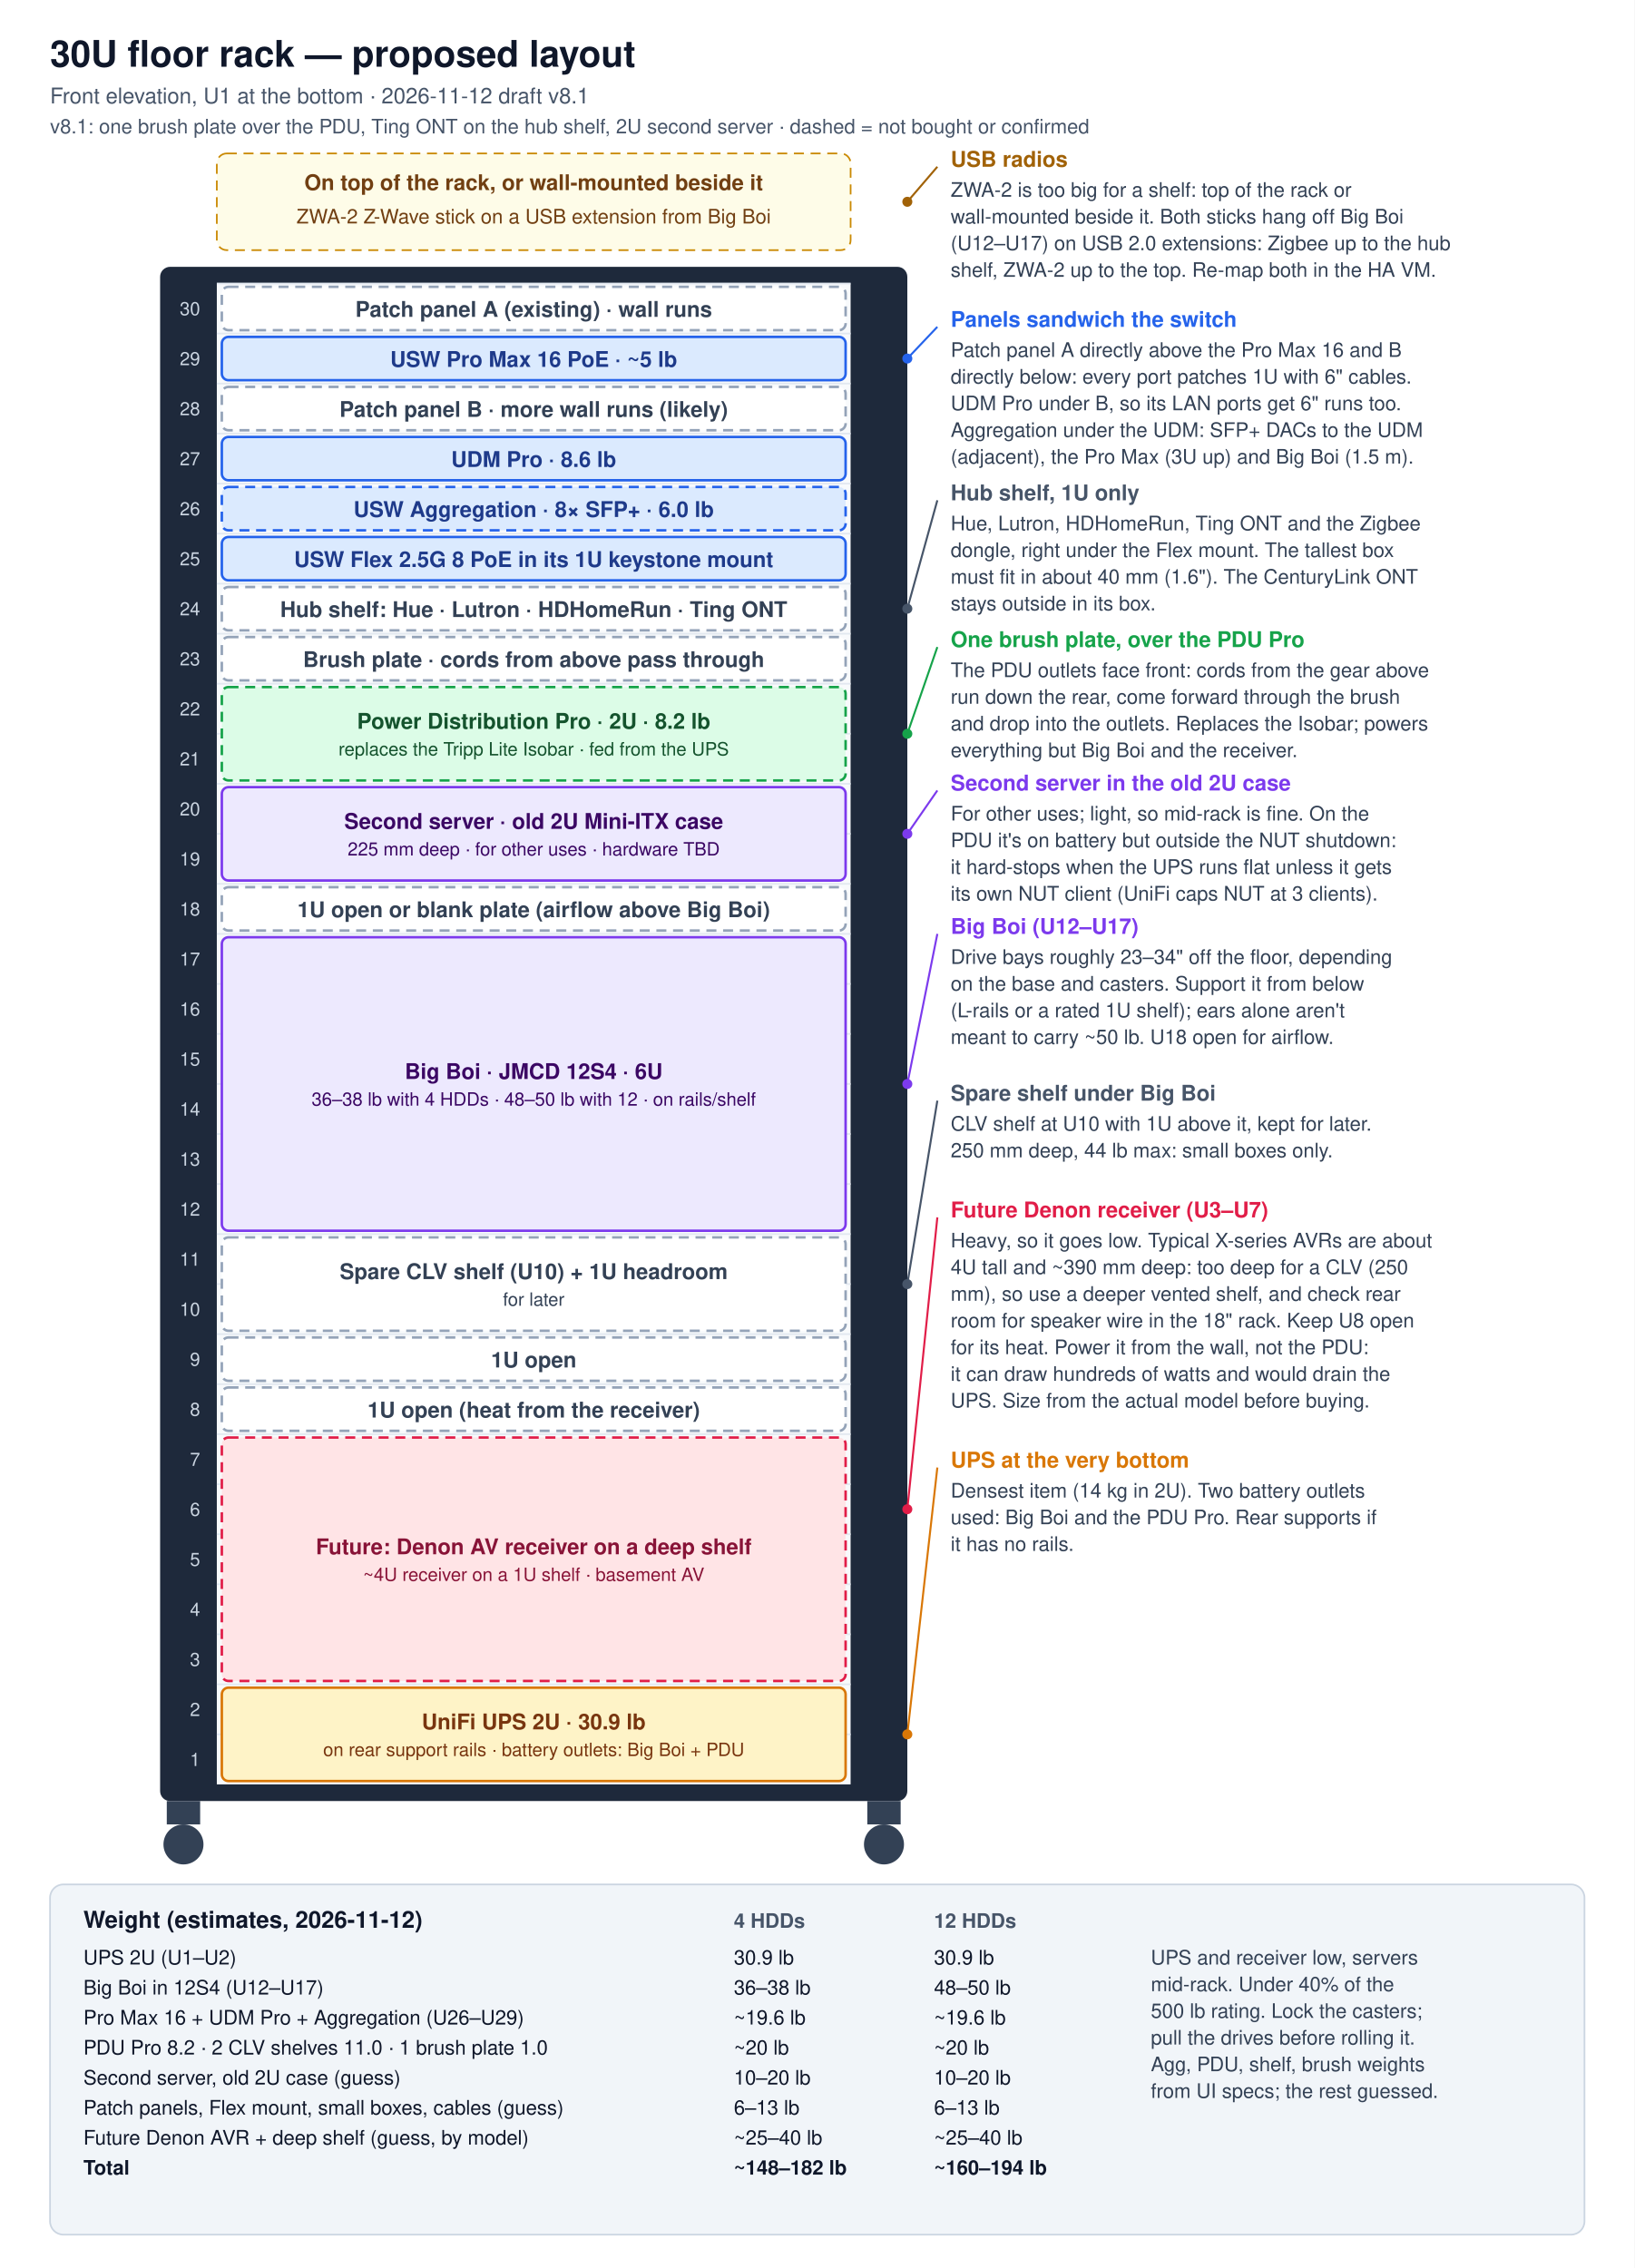
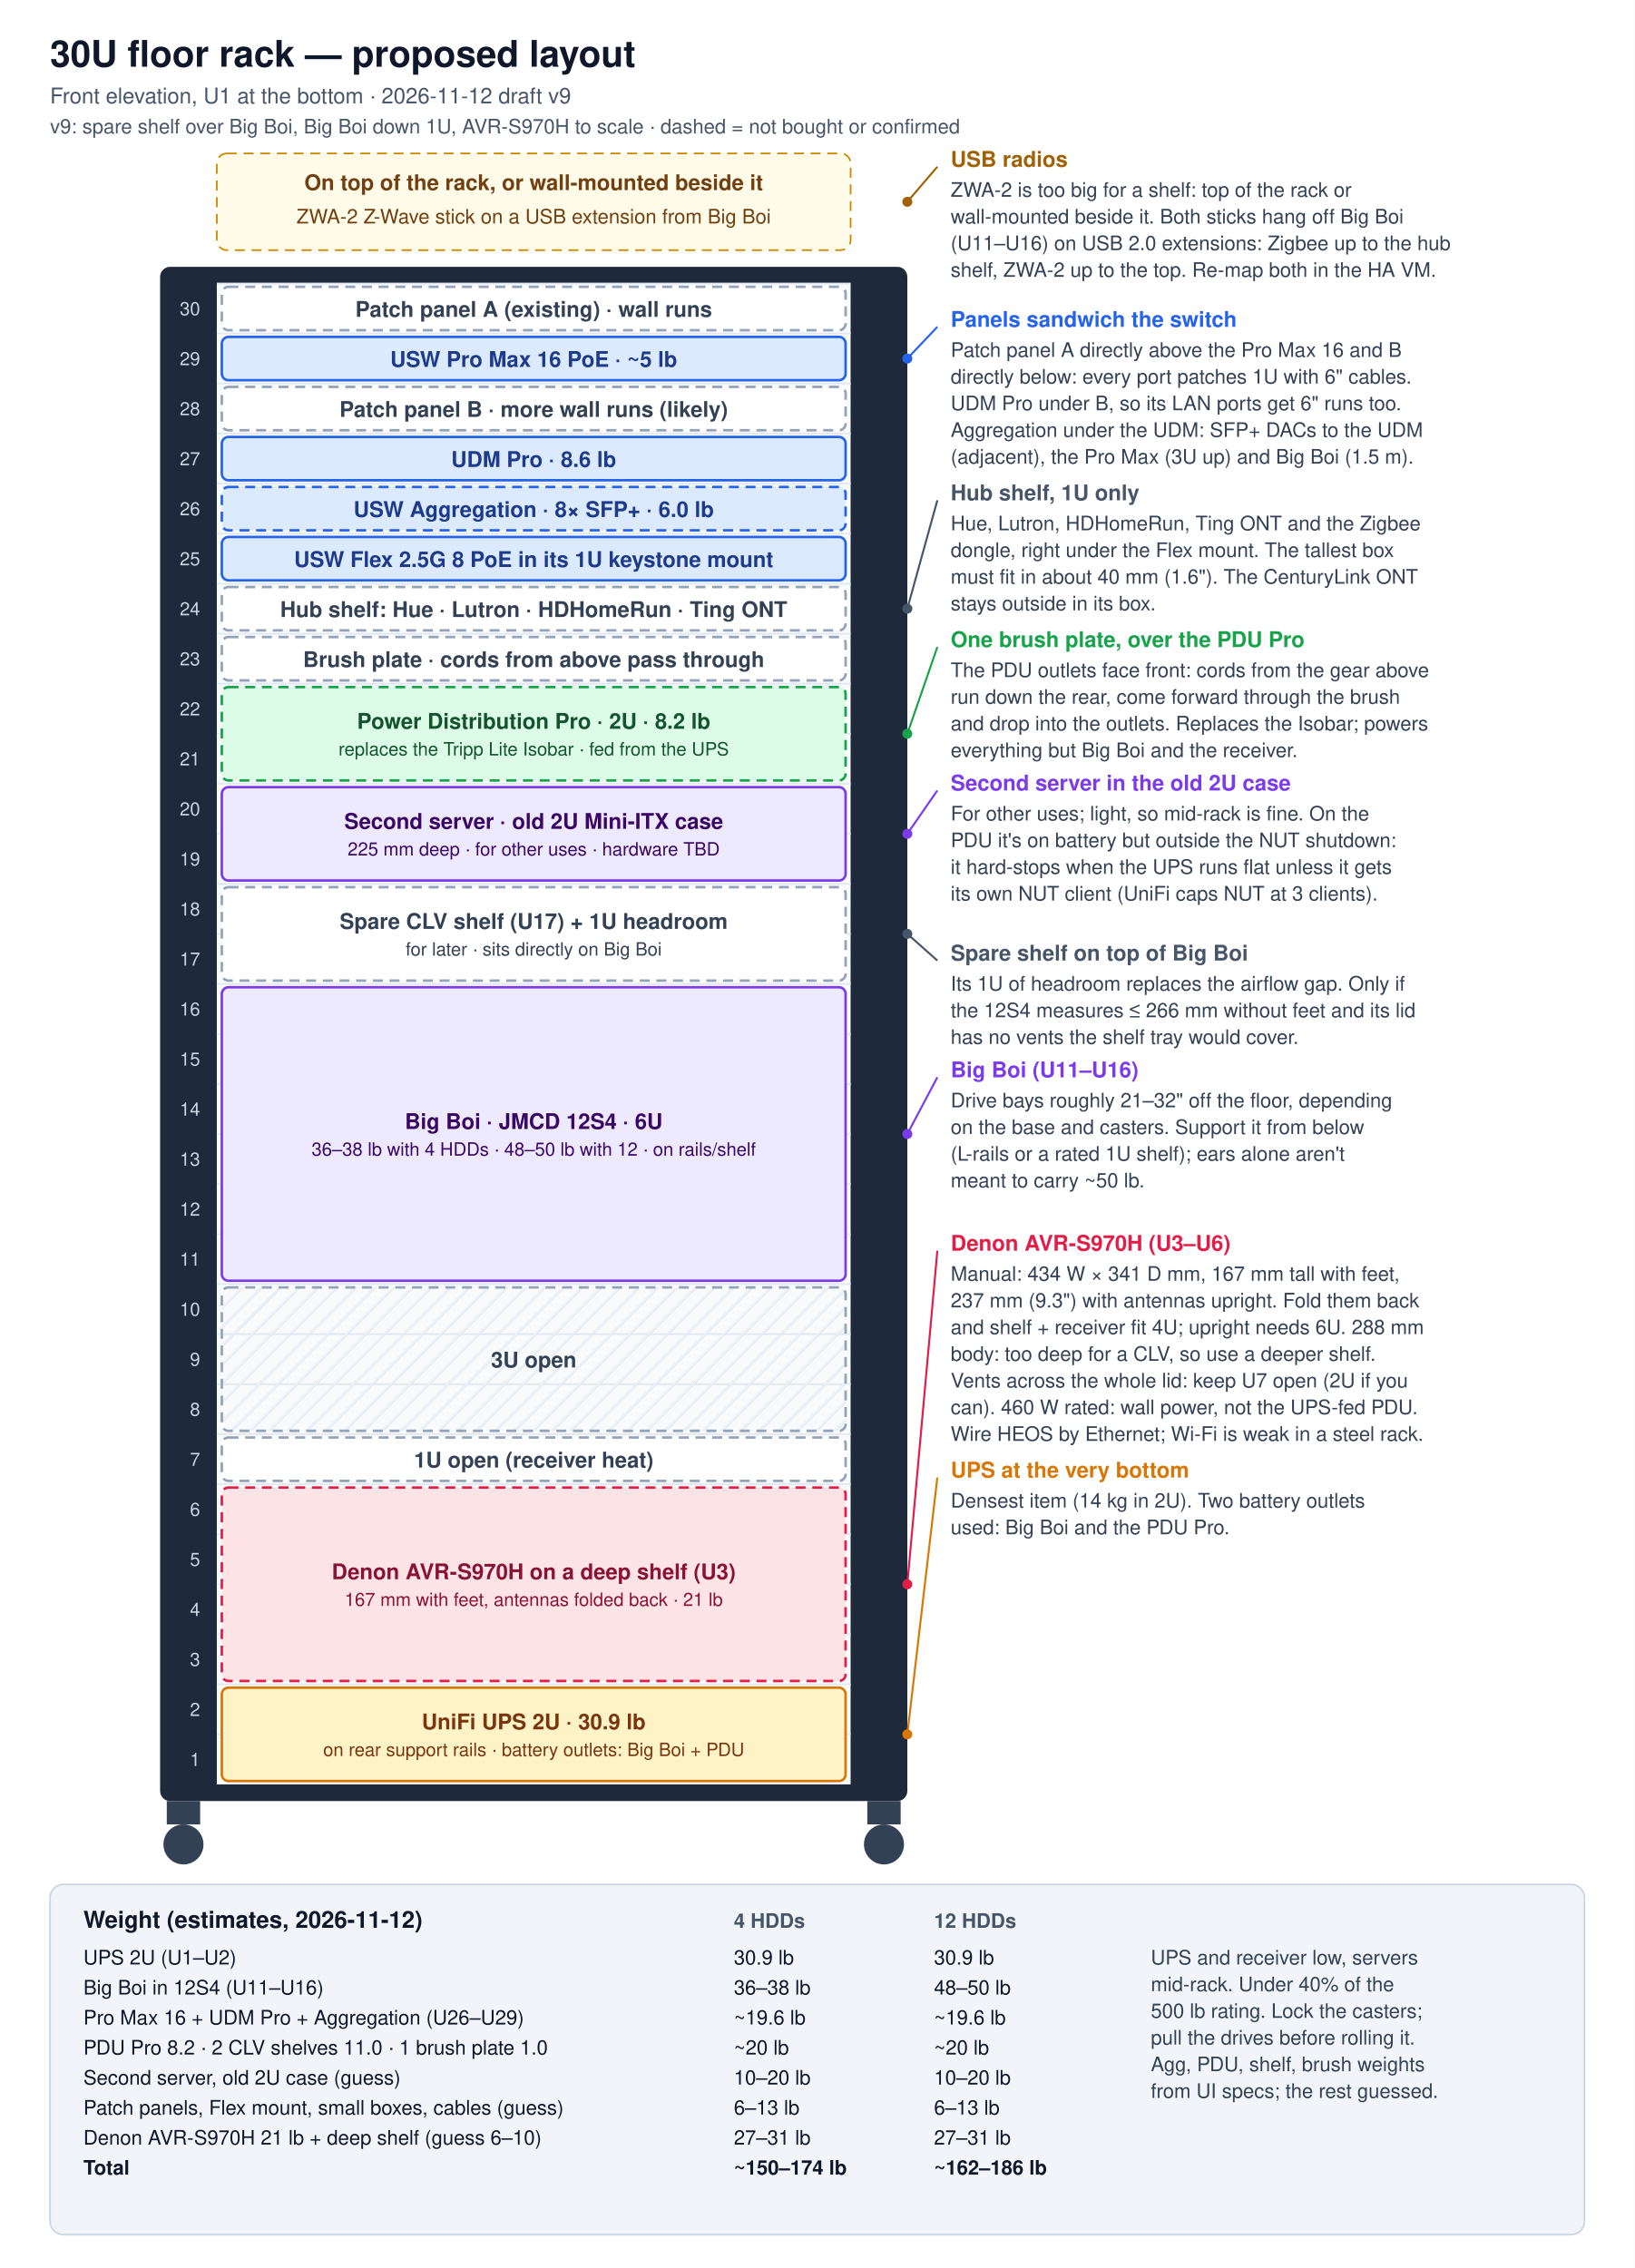
<svg xmlns="http://www.w3.org/2000/svg" viewBox="0 0 980 1360" width="980" height="1360" font-family="-apple-system, system-ui, Segoe UI, Helvetica, Arial, sans-serif">
  <defs>
    <pattern id="hatch" width="8" height="8" patternUnits="userSpaceOnUse" patternTransform="rotate(45)">
      <line x1="0" y1="0" x2="0" y2="8" stroke="#e2e8f0" stroke-width="3" />
    </pattern>
  </defs>
  <rect width="980" height="1360" fill="#ffffff" />
  <text x="30" y="40" font-size="22" font-weight="700" fill="#0f172a">30U floor rack — proposed layout</text>
-   <text x="30" y="62" font-size="13" fill="#475569">Front elevation, U1 at the bottom · 2026-11-12 draft v8.1</text>
-   <text x="30" y="80" font-size="12" fill="#475569">v8.1: one brush plate over the PDU, Ting ONT on the hub shelf, 2U second server · dashed = not bought or confirmed</text>
+   <text x="30" y="62" font-size="13" fill="#475569">Front elevation, U1 at the bottom · 2026-11-12 draft v9</text>
+   <text x="30" y="80" font-size="12" fill="#475569">v9: spare shelf over Big Boi, Big Boi down 1U, AVR-S970H to scale · dashed = not bought or confirmed</text>
  <rect x="130" y="92" width="380" height="58" rx="6" fill="#fefce8" stroke="#ca8a04" stroke-dasharray="6 4" />
  <text x="320" y="114" font-size="13" font-weight="700" fill="#713f12" text-anchor="middle">On top of the rack, or wall-mounted beside it</text>
  <text x="320" y="134" font-size="12" fill="#713f12" text-anchor="middle">ZWA-2 Z-Wave stick on a USB extension from Big Boi</text>
  <rect x="96" y="160" width="448" height="920" rx="6" fill="#1e293b" />
  <rect x="130" y="170" width="380" height="900" fill="#f8fafc" />
  <text x="120" y="1059" font-size="11" fill="#cbd5e1" text-anchor="end">1</text>
  <line x1="130" y1="1040" x2="510" y2="1040" stroke="#e2e8f0" />
  <text x="120" y="1029" font-size="11" fill="#cbd5e1" text-anchor="end">2</text>
  <line x1="130" y1="1010" x2="510" y2="1010" stroke="#e2e8f0" />
  <text x="120" y="999" font-size="11" fill="#cbd5e1" text-anchor="end">3</text>
  <line x1="130" y1="980" x2="510" y2="980" stroke="#e2e8f0" />
  <text x="120" y="969" font-size="11" fill="#cbd5e1" text-anchor="end">4</text>
  <line x1="130" y1="950" x2="510" y2="950" stroke="#e2e8f0" />
  <text x="120" y="939" font-size="11" fill="#cbd5e1" text-anchor="end">5</text>
  <line x1="130" y1="920" x2="510" y2="920" stroke="#e2e8f0" />
  <text x="120" y="909" font-size="11" fill="#cbd5e1" text-anchor="end">6</text>
  <line x1="130" y1="890" x2="510" y2="890" stroke="#e2e8f0" />
  <text x="120" y="879" font-size="11" fill="#cbd5e1" text-anchor="end">7</text>
  <line x1="130" y1="860" x2="510" y2="860" stroke="#e2e8f0" />
  <text x="120" y="849" font-size="11" fill="#cbd5e1" text-anchor="end">8</text>
  <line x1="130" y1="830" x2="510" y2="830" stroke="#e2e8f0" />
  <text x="120" y="819" font-size="11" fill="#cbd5e1" text-anchor="end">9</text>
  <line x1="130" y1="800" x2="510" y2="800" stroke="#e2e8f0" />
  <text x="120" y="789" font-size="11" fill="#cbd5e1" text-anchor="end">10</text>
  <line x1="130" y1="770" x2="510" y2="770" stroke="#e2e8f0" />
  <text x="120" y="759" font-size="11" fill="#cbd5e1" text-anchor="end">11</text>
  <line x1="130" y1="740" x2="510" y2="740" stroke="#e2e8f0" />
  <text x="120" y="729" font-size="11" fill="#cbd5e1" text-anchor="end">12</text>
  <line x1="130" y1="710" x2="510" y2="710" stroke="#e2e8f0" />
  <text x="120" y="699" font-size="11" fill="#cbd5e1" text-anchor="end">13</text>
  <line x1="130" y1="680" x2="510" y2="680" stroke="#e2e8f0" />
  <text x="120" y="669" font-size="11" fill="#cbd5e1" text-anchor="end">14</text>
  <line x1="130" y1="650" x2="510" y2="650" stroke="#e2e8f0" />
  <text x="120" y="639" font-size="11" fill="#cbd5e1" text-anchor="end">15</text>
  <line x1="130" y1="620" x2="510" y2="620" stroke="#e2e8f0" />
  <text x="120" y="609" font-size="11" fill="#cbd5e1" text-anchor="end">16</text>
  <line x1="130" y1="590" x2="510" y2="590" stroke="#e2e8f0" />
  <text x="120" y="579" font-size="11" fill="#cbd5e1" text-anchor="end">17</text>
  <line x1="130" y1="560" x2="510" y2="560" stroke="#e2e8f0" />
  <text x="120" y="549" font-size="11" fill="#cbd5e1" text-anchor="end">18</text>
  <line x1="130" y1="530" x2="510" y2="530" stroke="#e2e8f0" />
  <text x="120" y="519" font-size="11" fill="#cbd5e1" text-anchor="end">19</text>
  <line x1="130" y1="500" x2="510" y2="500" stroke="#e2e8f0" />
  <text x="120" y="489" font-size="11" fill="#cbd5e1" text-anchor="end">20</text>
  <line x1="130" y1="470" x2="510" y2="470" stroke="#e2e8f0" />
  <text x="120" y="459" font-size="11" fill="#cbd5e1" text-anchor="end">21</text>
  <line x1="130" y1="440" x2="510" y2="440" stroke="#e2e8f0" />
  <text x="120" y="429" font-size="11" fill="#cbd5e1" text-anchor="end">22</text>
  <line x1="130" y1="410" x2="510" y2="410" stroke="#e2e8f0" />
  <text x="120" y="399" font-size="11" fill="#cbd5e1" text-anchor="end">23</text>
  <line x1="130" y1="380" x2="510" y2="380" stroke="#e2e8f0" />
  <text x="120" y="369" font-size="11" fill="#cbd5e1" text-anchor="end">24</text>
  <line x1="130" y1="350" x2="510" y2="350" stroke="#e2e8f0" />
  <text x="120" y="339" font-size="11" fill="#cbd5e1" text-anchor="end">25</text>
  <line x1="130" y1="320" x2="510" y2="320" stroke="#e2e8f0" />
  <text x="120" y="309" font-size="11" fill="#cbd5e1" text-anchor="end">26</text>
  <line x1="130" y1="290" x2="510" y2="290" stroke="#e2e8f0" />
  <text x="120" y="279" font-size="11" fill="#cbd5e1" text-anchor="end">27</text>
  <line x1="130" y1="260" x2="510" y2="260" stroke="#e2e8f0" />
  <text x="120" y="249" font-size="11" fill="#cbd5e1" text-anchor="end">28</text>
  <line x1="130" y1="230" x2="510" y2="230" stroke="#e2e8f0" />
  <text x="120" y="219" font-size="11" fill="#cbd5e1" text-anchor="end">29</text>
  <line x1="130" y1="200" x2="510" y2="200" stroke="#e2e8f0" />
  <text x="120" y="189" font-size="11" fill="#cbd5e1" text-anchor="end">30</text>
  <line x1="130" y1="170" x2="510" y2="170" stroke="#e2e8f0" />
  <rect x="100" y="1080" width="20" height="14" fill="#334155" />
  <circle cx="110" cy="1106" r="12" fill="#334155" />
  <rect x="520" y="1080" width="20" height="14" fill="#334155" />
  <circle cx="530" cy="1106" r="12" fill="#334155" />
  <rect x="133" y="172" width="374" height="26" rx="4" fill="#ffffff" stroke="#94a3b8" stroke-width="1.5" stroke-dasharray="6 4" />
  <text x="320" y="190" font-size="13" font-weight="700" fill="#334155" text-anchor="middle">Patch panel A (existing)  ·  wall runs</text>
  <rect x="133" y="202" width="374" height="26" rx="4" fill="#dbeafe" stroke="#2563eb" stroke-width="1.5" />
  <text x="320" y="220" font-size="13" font-weight="700" fill="#1e3a8a" text-anchor="middle">USW Pro Max 16 PoE  ·  ~5 lb</text>
  <rect x="133" y="232" width="374" height="26" rx="4" fill="#ffffff" stroke="#94a3b8" stroke-width="1.5" stroke-dasharray="6 4" />
  <text x="320" y="250" font-size="13" font-weight="700" fill="#334155" text-anchor="middle">Patch panel B  ·  more wall runs (likely)</text>
  <rect x="133" y="262" width="374" height="26" rx="4" fill="#dbeafe" stroke="#2563eb" stroke-width="1.5" />
  <text x="320" y="280" font-size="13" font-weight="700" fill="#1e3a8a" text-anchor="middle">UDM Pro  ·  8.6 lb</text>
  <rect x="133" y="292" width="374" height="26" rx="4" fill="#dbeafe" stroke="#2563eb" stroke-width="1.5" stroke-dasharray="6 4" />
  <text x="320" y="310" font-size="13" font-weight="700" fill="#1e3a8a" text-anchor="middle">USW Aggregation  ·  8× SFP+  ·  6.0 lb</text>
  <rect x="133" y="322" width="374" height="26" rx="4" fill="#dbeafe" stroke="#2563eb" stroke-width="1.5" />
  <text x="320" y="340" font-size="13" font-weight="700" fill="#1e3a8a" text-anchor="middle">USW Flex 2.5G 8 PoE in its 1U keystone mount</text>
  <rect x="133" y="352" width="374" height="26" rx="4" fill="#ffffff" stroke="#94a3b8" stroke-width="1.5" stroke-dasharray="6 4" />
  <text x="320" y="370" font-size="13" font-weight="700" fill="#334155" text-anchor="middle">Hub shelf: Hue · Lutron · HDHomeRun · Ting ONT</text>
  <rect x="133" y="382" width="374" height="26" rx="4" fill="#ffffff" stroke="#94a3b8" stroke-width="1.5" stroke-dasharray="6 4" />
  <text x="320" y="400" font-size="13" font-weight="700" fill="#334155" text-anchor="middle">Brush plate  ·  cords from above pass through</text>
  <rect x="133" y="412" width="374" height="56" rx="4" fill="#dcfce7" stroke="#16a34a" stroke-width="1.5" stroke-dasharray="6 4" />
  <text x="320" y="437" font-size="13" font-weight="700" fill="#14532d" text-anchor="middle">Power Distribution Pro  ·  2U  ·  8.2 lb</text>
  <text x="320" y="453" font-size="11" fill="#14532d" text-anchor="middle">replaces the Tripp Lite Isobar · fed from the UPS</text>
  <rect x="133" y="472" width="374" height="56" rx="4" fill="#ede9fe" stroke="#7c3aed" stroke-width="1.5" />
  <text x="320" y="497" font-size="13" font-weight="700" fill="#3b0764" text-anchor="middle">Second server · old 2U Mini-ITX case</text>
  <text x="320" y="513" font-size="11" fill="#3b0764" text-anchor="middle">225 mm deep · for other uses · hardware TBD</text>
-   <rect x="133" y="532" width="374" height="26" rx="4" fill="#ffffff" stroke="#94a3b8" stroke-width="1.5" stroke-dasharray="6 4" />
-   <text x="320" y="550" font-size="13" font-weight="700" fill="#334155" text-anchor="middle">1U open or blank plate (airflow above Big Boi)</text>
-   <rect x="133" y="562" width="374" height="176" rx="4" fill="#ede9fe" stroke="#7c3aed" stroke-width="1.5" />
-   <text x="320" y="647" font-size="13" font-weight="700" fill="#3b0764" text-anchor="middle">Big Boi · JMCD 12S4 · 6U</text>
-   <text x="320" y="663" font-size="11" fill="#3b0764" text-anchor="middle">36–38 lb with 4 HDDs · 48–50 lb with 12 · on rails/shelf</text>
-   <rect x="133" y="742" width="374" height="56" rx="4" fill="#ffffff" stroke="#94a3b8" stroke-width="1.5" stroke-dasharray="6 4" />
-   <text x="320" y="767" font-size="13" font-weight="700" fill="#334155" text-anchor="middle">Spare CLV shelf (U10) + 1U headroom</text>
-   <text x="320" y="783" font-size="11" fill="#334155" text-anchor="middle">for later</text>
-   <rect x="133" y="802" width="374" height="26" rx="4" fill="#ffffff" stroke="#94a3b8" stroke-width="1.5" stroke-dasharray="6 4" />
-   <text x="320" y="820" font-size="13" font-weight="700" fill="#334155" text-anchor="middle">1U open</text>
-   <rect x="133" y="832" width="374" height="26" rx="4" fill="#ffffff" stroke="#94a3b8" stroke-width="1.5" stroke-dasharray="6 4" />
-   <text x="320" y="850" font-size="13" font-weight="700" fill="#334155" text-anchor="middle">1U open (heat from the receiver)</text>
-   <rect x="133" y="862" width="374" height="146" rx="4" fill="#ffe4e6" stroke="#e11d48" stroke-width="1.5" stroke-dasharray="6 4" />
-   <text x="320" y="932" font-size="13" font-weight="700" fill="#881337" text-anchor="middle">Future: Denon AV receiver on a deep shelf</text>
-   <text x="320" y="948" font-size="11" fill="#881337" text-anchor="middle">~4U receiver on a 1U shelf · basement AV</text>
+   <rect x="133" y="532" width="374" height="56" rx="4" fill="#ffffff" stroke="#94a3b8" stroke-width="1.5" stroke-dasharray="6 4" />
+   <text x="320" y="557" font-size="13" font-weight="700" fill="#334155" text-anchor="middle">Spare CLV shelf (U17) + 1U headroom</text>
+   <text x="320" y="573" font-size="11" fill="#334155" text-anchor="middle">for later · sits directly on Big Boi</text>
+   <rect x="133" y="592" width="374" height="176" rx="4" fill="#ede9fe" stroke="#7c3aed" stroke-width="1.5" />
+   <text x="320" y="677" font-size="13" font-weight="700" fill="#3b0764" text-anchor="middle">Big Boi · JMCD 12S4 · 6U</text>
+   <text x="320" y="693" font-size="11" fill="#3b0764" text-anchor="middle">36–38 lb with 4 HDDs · 48–50 lb with 12 · on rails/shelf</text>
+   <rect x="133" y="772" width="374" height="86" rx="4" fill="url(#hatch)" stroke="#94a3b8" stroke-width="1.5" stroke-dasharray="6 4" />
+   <text x="320" y="820" font-size="13" font-weight="700" fill="#334155" text-anchor="middle">3U open</text>
+   <rect x="133" y="862" width="374" height="26" rx="4" fill="#ffffff" stroke="#94a3b8" stroke-width="1.5" stroke-dasharray="6 4" />
+   <text x="320" y="880" font-size="13" font-weight="700" fill="#334155" text-anchor="middle">1U open (receiver heat)</text>
+   <rect x="133" y="892" width="374" height="116" rx="4" fill="#ffe4e6" stroke="#e11d48" stroke-width="1.5" stroke-dasharray="6 4" />
+   <text x="320" y="947" font-size="13" font-weight="700" fill="#881337" text-anchor="middle">Denon AVR-S970H on a deep shelf (U3)</text>
+   <text x="320" y="963" font-size="11" fill="#881337" text-anchor="middle">167 mm with feet, antennas folded back · 21 lb</text>
  <rect x="133" y="1012" width="374" height="56" rx="4" fill="#fef3c7" stroke="#d97706" stroke-width="1.5" />
  <text x="320" y="1037" font-size="13" font-weight="700" fill="#78350f" text-anchor="middle">UniFi UPS 2U  ·  30.9 lb</text>
  <text x="320" y="1053" font-size="11" fill="#78350f" text-anchor="middle">on rear support rails · battery outlets: Big Boi + PDU</text>
  <line x1="544" y1="121" x2="562" y2="100" stroke="#a16207" stroke-width="1.2" />
  <circle cx="544" cy="121" r="3" fill="#a16207" />
  <text x="570" y="100" font-size="13" font-weight="700" fill="#a16207">USB radios</text>
  <text x="570" y="118" font-size="12" fill="#334155">ZWA-2 is too big for a shelf: top of the rack or</text>
  <text x="570" y="134" font-size="12" fill="#334155">wall-mounted beside it. Both sticks hang off Big Boi</text>
-   <text x="570" y="150" font-size="12" fill="#334155">(U12–U17) on USB 2.0 extensions: Zigbee up to the hub</text>
+   <text x="570" y="150" font-size="12" fill="#334155">(U11–U16) on USB 2.0 extensions: Zigbee up to the hub</text>
  <text x="570" y="166" font-size="12" fill="#334155">shelf, ZWA-2 up to the top. Re-map both in the HA VM.</text>
  <line x1="544" y1="215" x2="562" y2="196" stroke="#2563eb" stroke-width="1.2" />
  <circle cx="544" cy="215" r="3" fill="#2563eb" />
  <text x="570" y="196" font-size="13" font-weight="700" fill="#2563eb">Panels sandwich the switch</text>
  <text x="570" y="214" font-size="12" fill="#334155">Patch panel A directly above the Pro Max 16 and B</text>
  <text x="570" y="230" font-size="12" fill="#334155">directly below: every port patches 1U with 6" cables.</text>
  <text x="570" y="246" font-size="12" fill="#334155">UDM Pro under B, so its LAN ports get 6" runs too.</text>
  <text x="570" y="262" font-size="12" fill="#334155">Aggregation under the UDM: SFP+ DACs to the UDM</text>
  <text x="570" y="278" font-size="12" fill="#334155">(adjacent), the Pro Max (3U up) and Big Boi (1.5 m).</text>
  <line x1="544" y1="365" x2="562" y2="300" stroke="#475569" stroke-width="1.2" />
  <circle cx="544" cy="365" r="3" fill="#475569" />
  <text x="570" y="300" font-size="13" font-weight="700" fill="#475569">Hub shelf, 1U only</text>
  <text x="570" y="318" font-size="12" fill="#334155">Hue, Lutron, HDHomeRun, Ting ONT and the Zigbee</text>
  <text x="570" y="334" font-size="12" fill="#334155">dongle, right under the Flex mount. The tallest box</text>
  <text x="570" y="350" font-size="12" fill="#334155">must fit in about 40 mm (1.6"). The CenturyLink ONT</text>
  <text x="570" y="366" font-size="12" fill="#334155">stays outside in its box.</text>
  <line x1="544" y1="440" x2="562" y2="388" stroke="#16a34a" stroke-width="1.2" />
  <circle cx="544" cy="440" r="3" fill="#16a34a" />
  <text x="570" y="388" font-size="13" font-weight="700" fill="#16a34a">One brush plate, over the PDU Pro</text>
  <text x="570" y="406" font-size="12" fill="#334155">The PDU outlets face front: cords from the gear above</text>
  <text x="570" y="422" font-size="12" fill="#334155">run down the rear, come forward through the brush</text>
  <text x="570" y="438" font-size="12" fill="#334155">and drop into the outlets. Replaces the Isobar; powers</text>
  <text x="570" y="454" font-size="12" fill="#334155">everything but Big Boi and the receiver.</text>
  <line x1="544" y1="500" x2="562" y2="474" stroke="#7c3aed" stroke-width="1.2" />
  <circle cx="544" cy="500" r="3" fill="#7c3aed" />
  <text x="570" y="474" font-size="13" font-weight="700" fill="#7c3aed">Second server in the old 2U case</text>
  <text x="570" y="492" font-size="12" fill="#334155">For other uses; light, so mid-rack is fine. On the</text>
  <text x="570" y="508" font-size="12" fill="#334155">PDU it's on battery but outside the NUT shutdown:</text>
  <text x="570" y="524" font-size="12" fill="#334155">it hard-stops when the UPS runs flat unless it gets</text>
  <text x="570" y="540" font-size="12" fill="#334155">its own NUT client (UniFi caps NUT at 3 clients).</text>
-   <line x1="544" y1="650" x2="562" y2="560" stroke="#7c3aed" stroke-width="1.2" />
-   <circle cx="544" cy="650" r="3" fill="#7c3aed" />
-   <text x="570" y="560" font-size="13" font-weight="700" fill="#7c3aed">Big Boi (U12–U17)</text>
-   <text x="570" y="578" font-size="12" fill="#334155">Drive bays roughly 23–34" off the floor, depending</text>
-   <text x="570" y="594" font-size="12" fill="#334155">on the base and casters. Support it from below</text>
-   <text x="570" y="610" font-size="12" fill="#334155">(L-rails or a rated 1U shelf); ears alone aren't</text>
-   <text x="570" y="626" font-size="12" fill="#334155">meant to carry ~50 lb. U18 open for airflow.</text>
-   <line x1="544" y1="770" x2="562" y2="660" stroke="#475569" stroke-width="1.2" />
-   <circle cx="544" cy="770" r="3" fill="#475569" />
-   <text x="570" y="660" font-size="13" font-weight="700" fill="#475569">Spare shelf under Big Boi</text>
-   <text x="570" y="678" font-size="12" fill="#334155">CLV shelf at U10 with 1U above it, kept for later.</text>
-   <text x="570" y="694" font-size="12" fill="#334155">250 mm deep, 44 lb max: small boxes only.</text>
-   <line x1="544" y1="905" x2="562" y2="730" stroke="#e11d48" stroke-width="1.2" />
-   <circle cx="544" cy="905" r="3" fill="#e11d48" />
-   <text x="570" y="730" font-size="13" font-weight="700" fill="#e11d48">Future Denon receiver (U3–U7)</text>
-   <text x="570" y="748" font-size="12" fill="#334155">Heavy, so it goes low. Typical X-series AVRs are about</text>
-   <text x="570" y="764" font-size="12" fill="#334155">4U tall and ~390 mm deep: too deep for a CLV (250</text>
-   <text x="570" y="780" font-size="12" fill="#334155">mm), so use a deeper vented shelf, and check rear</text>
-   <text x="570" y="796" font-size="12" fill="#334155">room for speaker wire in the 18" rack. Keep U8 open</text>
-   <text x="570" y="812" font-size="12" fill="#334155">for its heat. Power it from the wall, not the PDU:</text>
-   <text x="570" y="828" font-size="12" fill="#334155">it can draw hundreds of watts and would drain the</text>
-   <text x="570" y="844" font-size="12" fill="#334155">UPS. Size from the actual model before buying.</text>
-   <line x1="544" y1="1040" x2="562" y2="880" stroke="#d97706" stroke-width="1.2" />
+   <line x1="544" y1="560" x2="562" y2="576" stroke="#475569" stroke-width="1.2" />
+   <circle cx="544" cy="560" r="3" fill="#475569" />
+   <text x="570" y="576" font-size="13" font-weight="700" fill="#475569">Spare shelf on top of Big Boi</text>
+   <text x="570" y="594" font-size="12" fill="#334155">Its 1U of headroom replaces the airflow gap. Only if</text>
+   <text x="570" y="610" font-size="12" fill="#334155">the 12S4 measures ≤ 266 mm without feet and its lid</text>
+   <text x="570" y="626" font-size="12" fill="#334155">has no vents the shelf tray would cover.</text>
+   <line x1="544" y1="680" x2="562" y2="646" stroke="#7c3aed" stroke-width="1.2" />
+   <circle cx="544" cy="680" r="3" fill="#7c3aed" />
+   <text x="570" y="646" font-size="13" font-weight="700" fill="#7c3aed">Big Boi (U11–U16)</text>
+   <text x="570" y="664" font-size="12" fill="#334155">Drive bays roughly 21–32" off the floor, depending</text>
+   <text x="570" y="680" font-size="12" fill="#334155">on the base and casters. Support it from below</text>
+   <text x="570" y="696" font-size="12" fill="#334155">(L-rails or a rated 1U shelf); ears alone aren't</text>
+   <text x="570" y="712" font-size="12" fill="#334155">meant to carry ~50 lb.</text>
+   <line x1="544" y1="950" x2="562" y2="750" stroke="#e11d48" stroke-width="1.2" />
+   <circle cx="544" cy="950" r="3" fill="#e11d48" />
+   <text x="570" y="750" font-size="13" font-weight="700" fill="#e11d48">Denon AVR-S970H (U3–U6)</text>
+   <text x="570" y="768" font-size="12" fill="#334155">Manual: 434 W × 341 D mm, 167 mm tall with feet,</text>
+   <text x="570" y="784" font-size="12" fill="#334155">237 mm (9.3") with antennas upright. Fold them back</text>
+   <text x="570" y="800" font-size="12" fill="#334155">and shelf + receiver fit 4U; upright needs 6U. 288 mm</text>
+   <text x="570" y="816" font-size="12" fill="#334155">body: too deep for a CLV, so use a deeper shelf.</text>
+   <text x="570" y="832" font-size="12" fill="#334155">Vents across the whole lid: keep U7 open (2U if you</text>
+   <text x="570" y="848" font-size="12" fill="#334155">can). 460 W rated: wall power, not the UPS-fed PDU.</text>
+   <text x="570" y="864" font-size="12" fill="#334155">Wire HEOS by Ethernet; Wi-Fi is weak in a steel rack.</text>
+   <line x1="544" y1="1040" x2="562" y2="886" stroke="#d97706" stroke-width="1.2" />
  <circle cx="544" cy="1040" r="3" fill="#d97706" />
-   <text x="570" y="880" font-size="13" font-weight="700" fill="#d97706">UPS at the very bottom</text>
-   <text x="570" y="898" font-size="12" fill="#334155">Densest item (14 kg in 2U). Two battery outlets</text>
-   <text x="570" y="914" font-size="12" fill="#334155">used: Big Boi and the PDU Pro. Rear supports if</text>
-   <text x="570" y="930" font-size="12" fill="#334155">it has no rails.</text>
+   <text x="570" y="886" font-size="13" font-weight="700" fill="#d97706">UPS at the very bottom</text>
+   <text x="570" y="904" font-size="12" fill="#334155">Densest item (14 kg in 2U). Two battery outlets</text>
+   <text x="570" y="920" font-size="12" fill="#334155">used: Big Boi and the PDU Pro.</text>
  <rect x="30" y="1130" width="920" height="210" rx="8" fill="#f1f5f9" stroke="#cbd5e1" />
  <text x="50" y="1156" font-size="14" font-weight="700" fill="#0f172a">Weight (estimates, 2026-11-12)</text>
  <text x="440" y="1156" font-size="12" font-weight="700" fill="#475569">4 HDDs</text>
  <text x="560" y="1156" font-size="12" font-weight="700" fill="#475569">12 HDDs</text>
  <text x="50" y="1178" font-size="12" font-weight="400" fill="#0f172a">UPS 2U (U1–U2)</text>
  <text x="440" y="1178" font-size="12" font-weight="400" fill="#0f172a">30.9 lb</text>
  <text x="560" y="1178" font-size="12" font-weight="400" fill="#0f172a">30.9 lb</text>
-   <text x="50" y="1196" font-size="12" font-weight="400" fill="#0f172a">Big Boi in 12S4 (U12–U17)</text>
+   <text x="50" y="1196" font-size="12" font-weight="400" fill="#0f172a">Big Boi in 12S4 (U11–U16)</text>
  <text x="440" y="1196" font-size="12" font-weight="400" fill="#0f172a">36–38 lb</text>
  <text x="560" y="1196" font-size="12" font-weight="400" fill="#0f172a">48–50 lb</text>
  <text x="50" y="1214" font-size="12" font-weight="400" fill="#0f172a">Pro Max 16 + UDM Pro + Aggregation (U26–U29)</text>
  <text x="440" y="1214" font-size="12" font-weight="400" fill="#0f172a">~19.6 lb</text>
  <text x="560" y="1214" font-size="12" font-weight="400" fill="#0f172a">~19.6 lb</text>
  <text x="50" y="1232" font-size="12" font-weight="400" fill="#0f172a">PDU Pro 8.2 · 2 CLV shelves 11.0 · 1 brush plate 1.0</text>
  <text x="440" y="1232" font-size="12" font-weight="400" fill="#0f172a">~20 lb</text>
  <text x="560" y="1232" font-size="12" font-weight="400" fill="#0f172a">~20 lb</text>
  <text x="50" y="1250" font-size="12" font-weight="400" fill="#0f172a">Second server, old 2U case (guess)</text>
  <text x="440" y="1250" font-size="12" font-weight="400" fill="#0f172a">10–20 lb</text>
  <text x="560" y="1250" font-size="12" font-weight="400" fill="#0f172a">10–20 lb</text>
  <text x="50" y="1268" font-size="12" font-weight="400" fill="#0f172a">Patch panels, Flex mount, small boxes, cables (guess)</text>
  <text x="440" y="1268" font-size="12" font-weight="400" fill="#0f172a">6–13 lb</text>
  <text x="560" y="1268" font-size="12" font-weight="400" fill="#0f172a">6–13 lb</text>
-   <text x="50" y="1286" font-size="12" font-weight="400" fill="#0f172a">Future Denon AVR + deep shelf (guess, by model)</text>
-   <text x="440" y="1286" font-size="12" font-weight="400" fill="#0f172a">~25–40 lb</text>
-   <text x="560" y="1286" font-size="12" font-weight="400" fill="#0f172a">~25–40 lb</text>
+   <text x="50" y="1286" font-size="12" font-weight="400" fill="#0f172a">Denon AVR-S970H 21 lb + deep shelf (guess 6–10)</text>
+   <text x="440" y="1286" font-size="12" font-weight="400" fill="#0f172a">27–31 lb</text>
+   <text x="560" y="1286" font-size="12" font-weight="400" fill="#0f172a">27–31 lb</text>
  <text x="50" y="1304" font-size="12" font-weight="700" fill="#0f172a">Total</text>
-   <text x="440" y="1304" font-size="12" font-weight="700" fill="#0f172a">~148–182 lb</text>
-   <text x="560" y="1304" font-size="12" font-weight="700" fill="#0f172a">~160–194 lb</text>
+   <text x="440" y="1304" font-size="12" font-weight="700" fill="#0f172a">~150–174 lb</text>
+   <text x="560" y="1304" font-size="12" font-weight="700" fill="#0f172a">~162–186 lb</text>
  <text x="690" y="1178" font-size="12" fill="#334155">UPS and receiver low, servers</text>
  <text x="690" y="1194" font-size="12" fill="#334155">mid-rack. Under 40% of the</text>
  <text x="690" y="1210" font-size="12" fill="#334155">500 lb rating. Lock the casters;</text>
  <text x="690" y="1226" font-size="12" fill="#334155">pull the drives before rolling it.</text>
  <text x="690" y="1242" font-size="12" fill="#334155">Agg, PDU, shelf, brush weights</text>
  <text x="690" y="1258" font-size="12" fill="#334155">from UI specs; the rest guessed.</text>
</svg>
